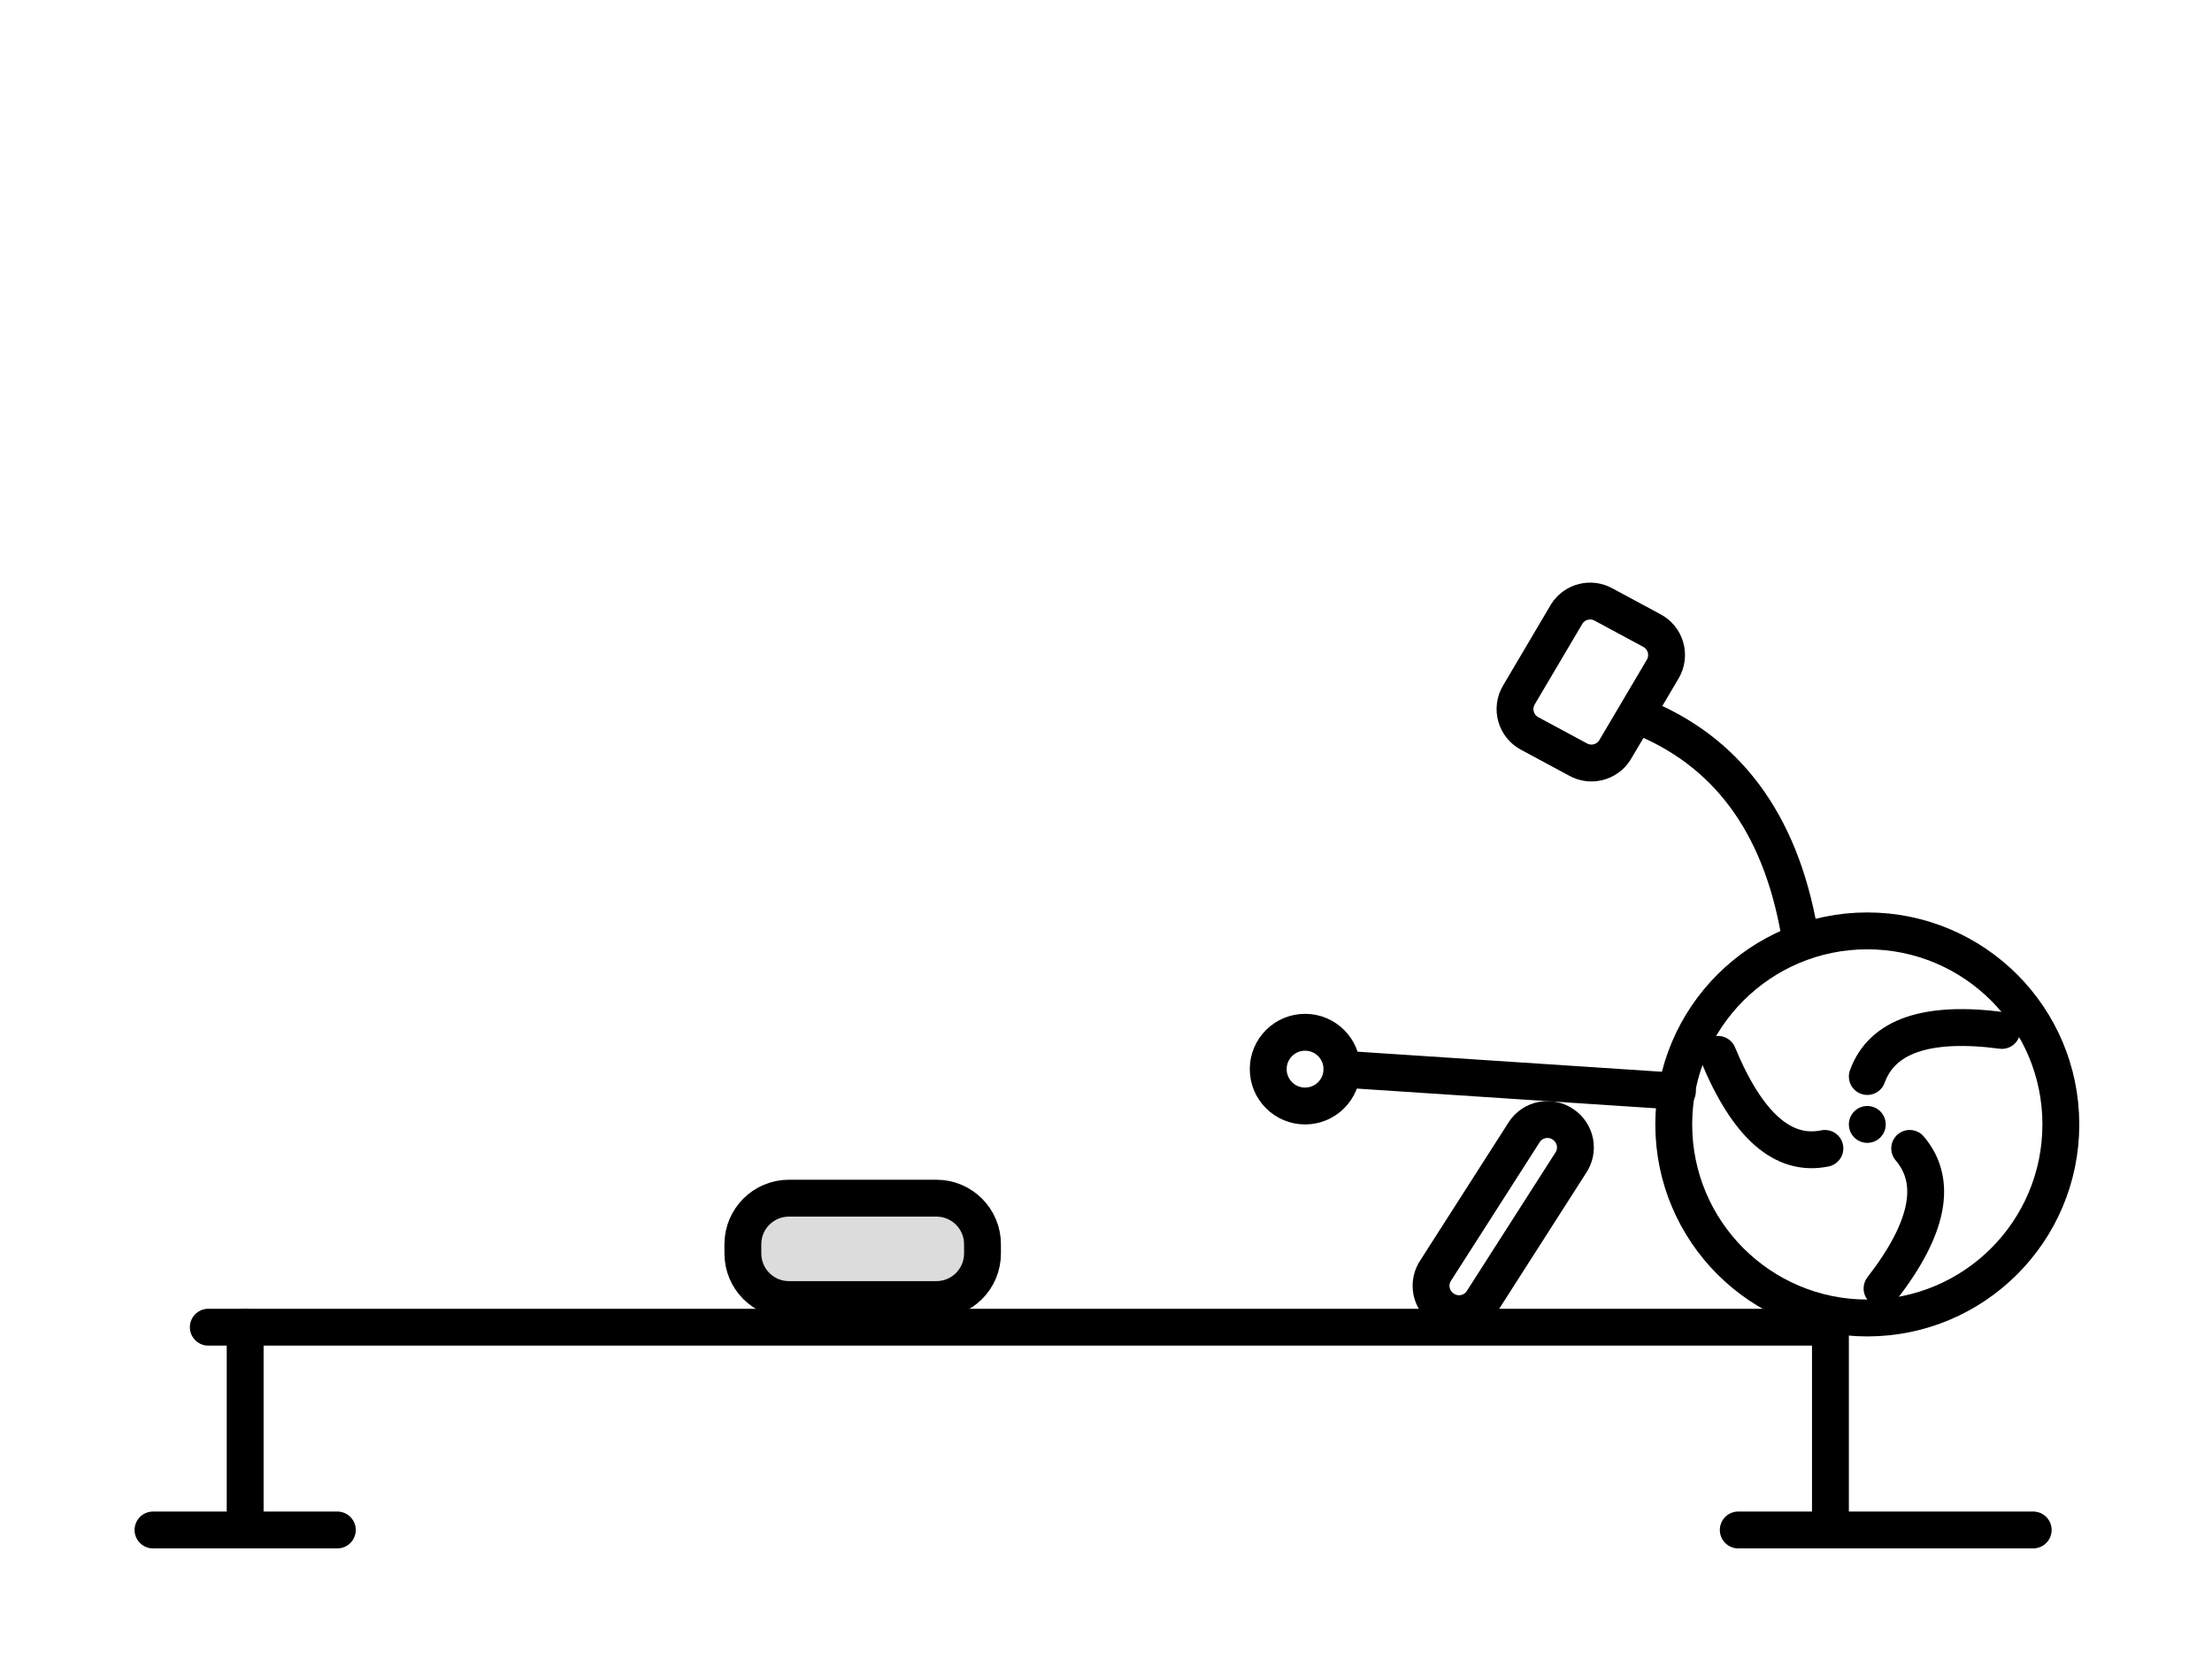
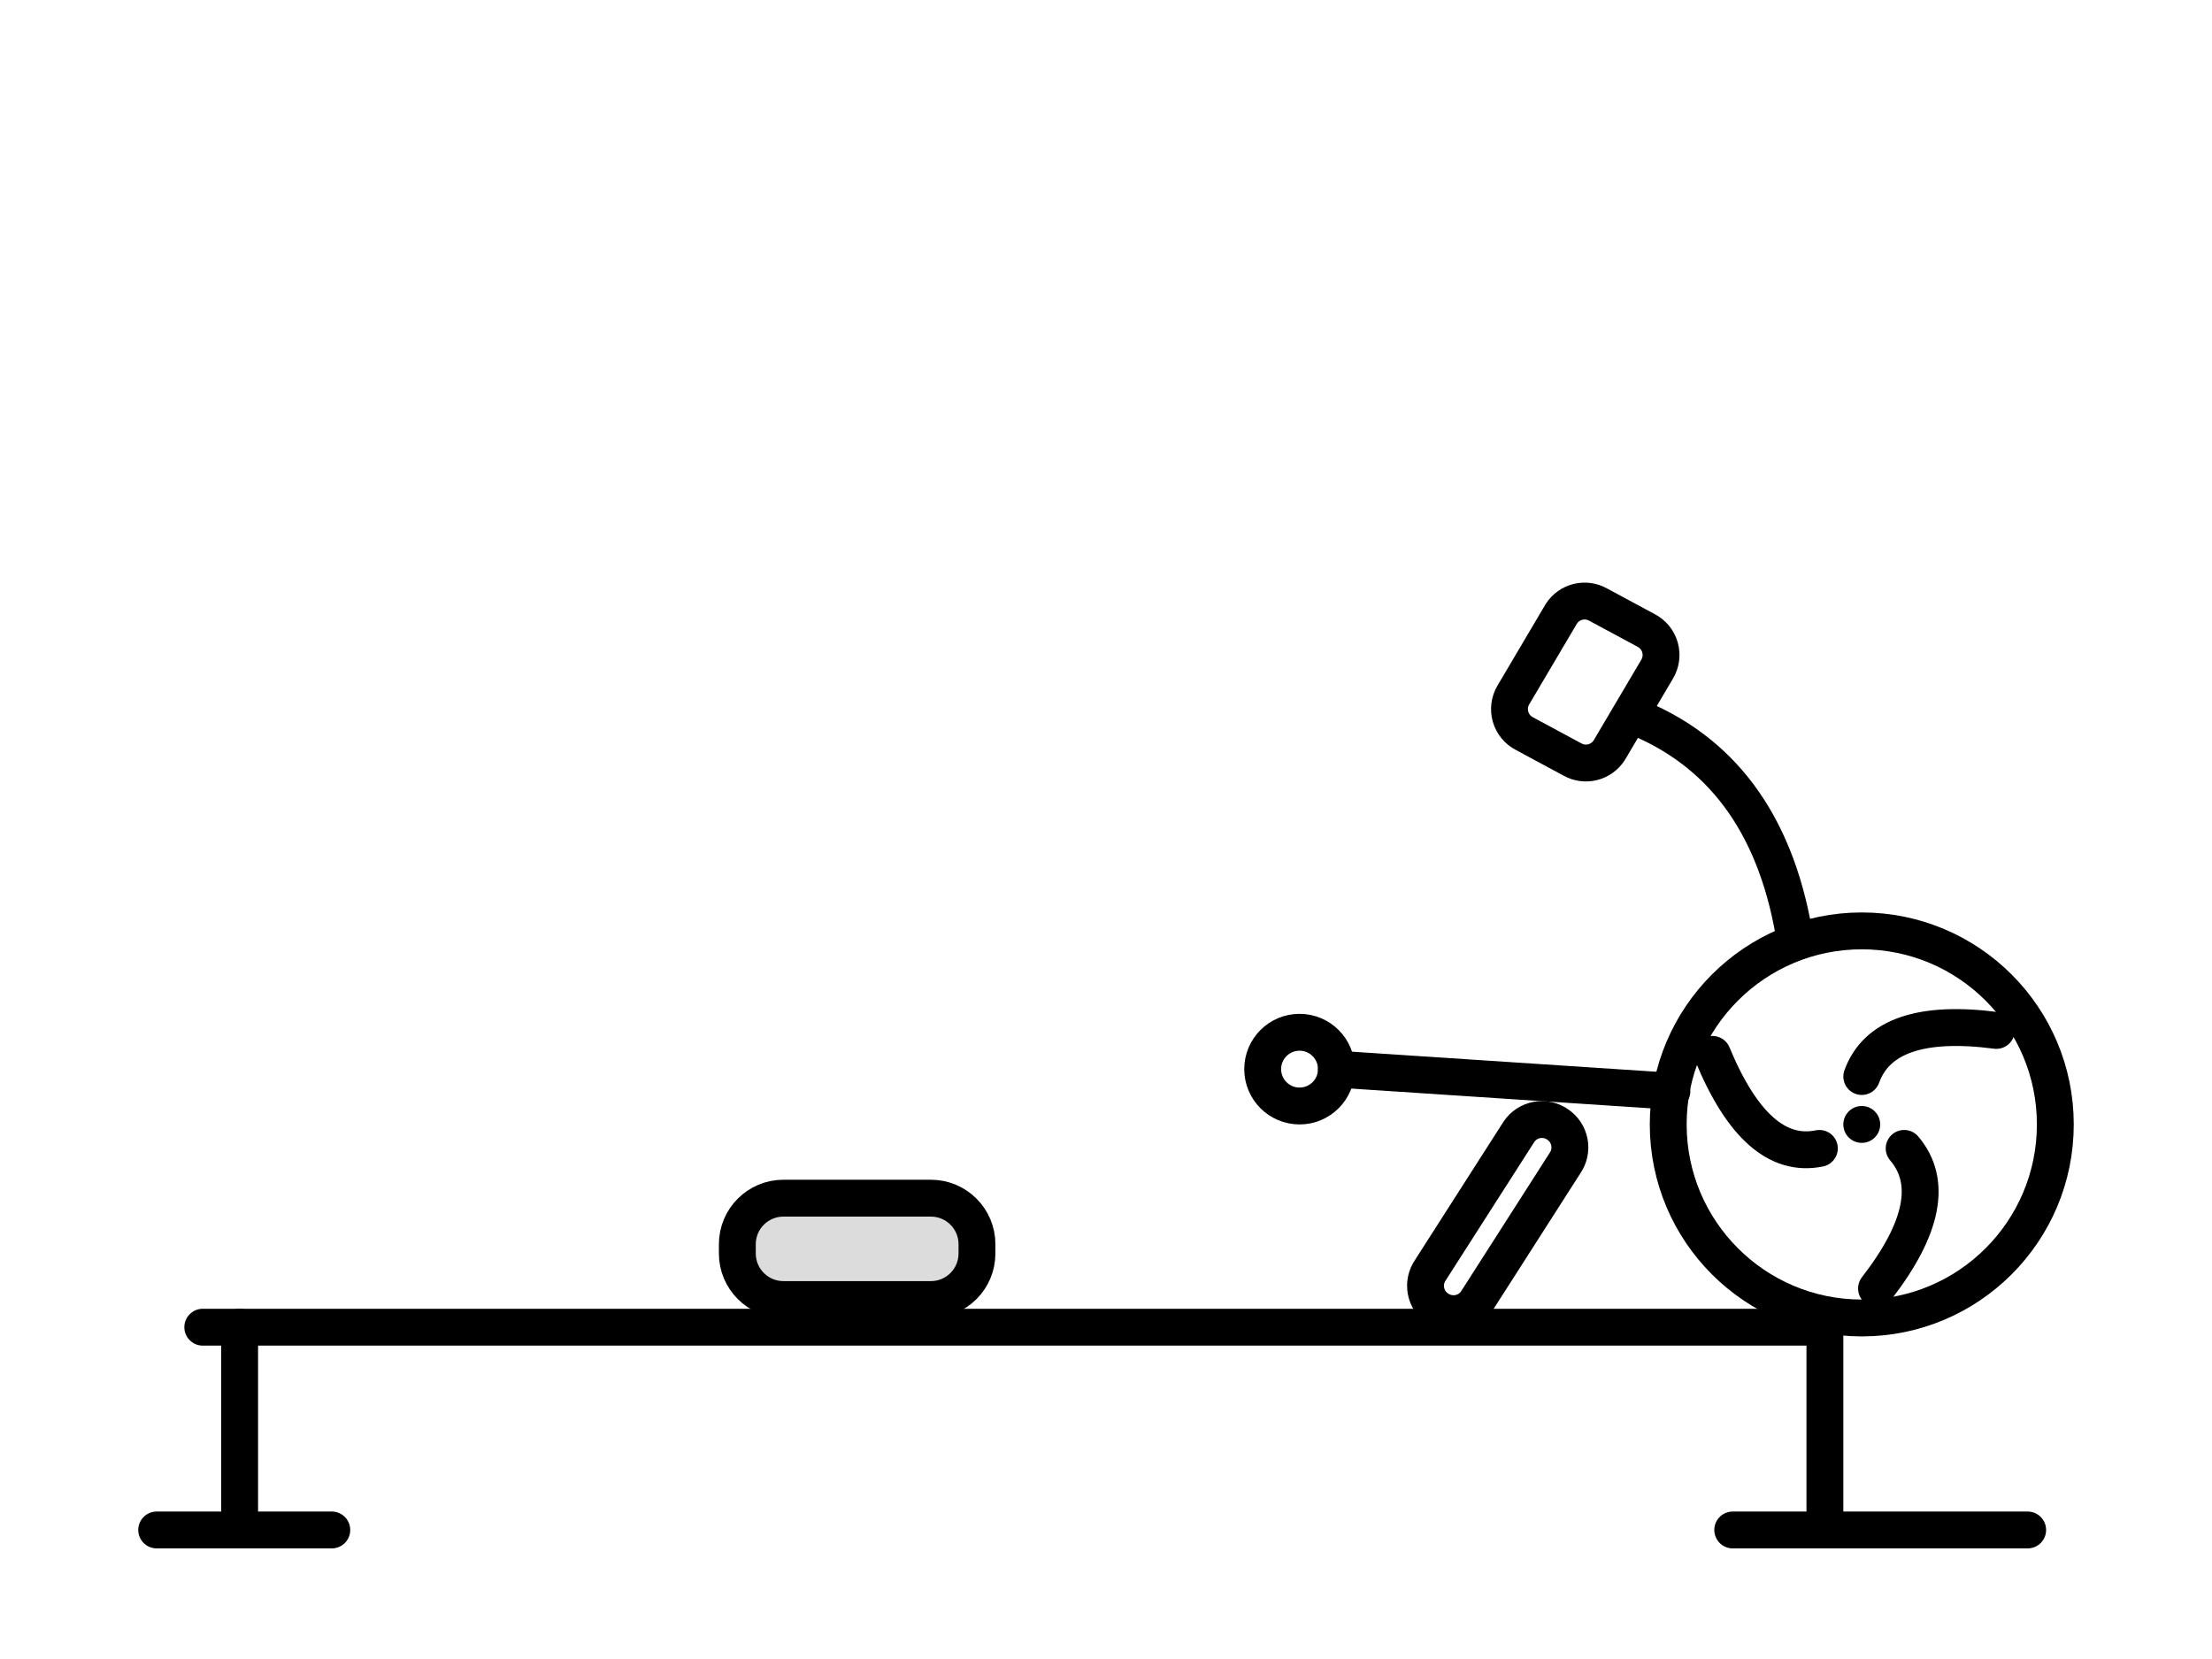
<svg xmlns="http://www.w3.org/2000/svg" viewBox="0 0 120 90" fill="none" stroke="currentColor" stroke-width="2" stroke-linecap="round" stroke-linejoin="round">
-   <line x1="8.3" y1="83" x2="18.3" y2="83" />
-   <line x1="13.3" y1="83" x2="13.3" y2="72" />
-   <line x1="11.3" y1="72" x2="99.3" y2="72" />
-   <circle cx="101.3" cy="61" r="10.5" />
-   <path d="M103.6 62.3Q105.9 65 102.1 69.9" />
-   <path d="M99 62.3Q95.6 63 93.2 57.2" />
-   <path d="M101.3 58.4Q102.5 55.1 108.6 55.9" />
-   <circle cx="101.3" cy="61" r="1" fill="currentColor" stroke="none" />
-   <line x1="94.3" y1="83" x2="110.3" y2="83" />
-   <line x1="99.3" y1="83" x2="99.3" y2="71.5" />
-   <rect x="40.3" y="65" width="13" height="5.5" rx="2.5" fill="currentColor" fill-opacity="0.14" />
-   <path d="M80.4 70.6L85.2 63.1A1.5 1.5 0 0 0 84.8 61L84.8 61A1.5 1.5 0 0 0 82.7 61.4L77.9 68.9A1.5 1.5 0 0 0 78.3 71L78.3 71A1.5 1.5 0 0 0 80.4 70.6Z" />
-   <path d="M97.7 51.1Q96.3 42 89.3 39" />
-   <path d="M87.6 40.7L90.2 36.3A1.5 1.5 0 0 0 89.6 34.2L87 32.8A1.5 1.5 0 0 0 85 33.3L82.4 37.7A1.5 1.5 0 0 0 83 39.8L85.6 41.2A1.5 1.5 0 0 0 87.6 40.7Z" />
-   <line x1="91" y1="59.2" x2="72.8" y2="58" />
-   <circle cx="70.8" cy="58" r="2" />
+   <line x1="8.5" y1="83" x2="18" y2="83" />
+   <line x1="13" y1="83" x2="13" y2="72" />
+   <line x1="11" y1="72" x2="99" y2="72" />
+   <circle cx="101" cy="61" r="10.5" />
+   <path d="M103.3 62.3Q105.6 65 101.8 69.9" />
+   <path d="M98.7 62.3Q95.3 63 92.9 57.2" />
+   <path d="M101 58.4Q102.2 55.1 108.3 55.9" />
+   <circle cx="101" cy="61" r="1" fill="currentColor" stroke="none" />
+   <line x1="94" y1="83" x2="110" y2="83" />
+   <line x1="99" y1="83" x2="99" y2="71.5" />
+   <rect x="40" y="65" width="13" height="5.5" rx="2.5" fill="currentColor" fill-opacity="0.14" />
+   <path d="M80.1 70.6L84.9 63.1A1.5 1.5 0 0 0 84.5 61L84.5 61A1.5 1.5 0 0 0 82.4 61.4L77.6 68.9A1.5 1.5 0 0 0 78 71L78 71A1.5 1.5 0 0 0 80.1 70.6Z" />
+   <path d="M97.4 51.1Q96 42 89 39" />
+   <path d="M87.3 40.7L89.9 36.3A1.5 1.5 0 0 0 89.3 34.2L86.7 32.8A1.5 1.5 0 0 0 84.7 33.3L82.1 37.7A1.5 1.5 0 0 0 82.7 39.8L85.3 41.2A1.5 1.5 0 0 0 87.3 40.7Z" />
+   <line x1="90.7" y1="59.2" x2="72.5" y2="58" />
+   <circle cx="70.5" cy="58" r="2" />
</svg>
